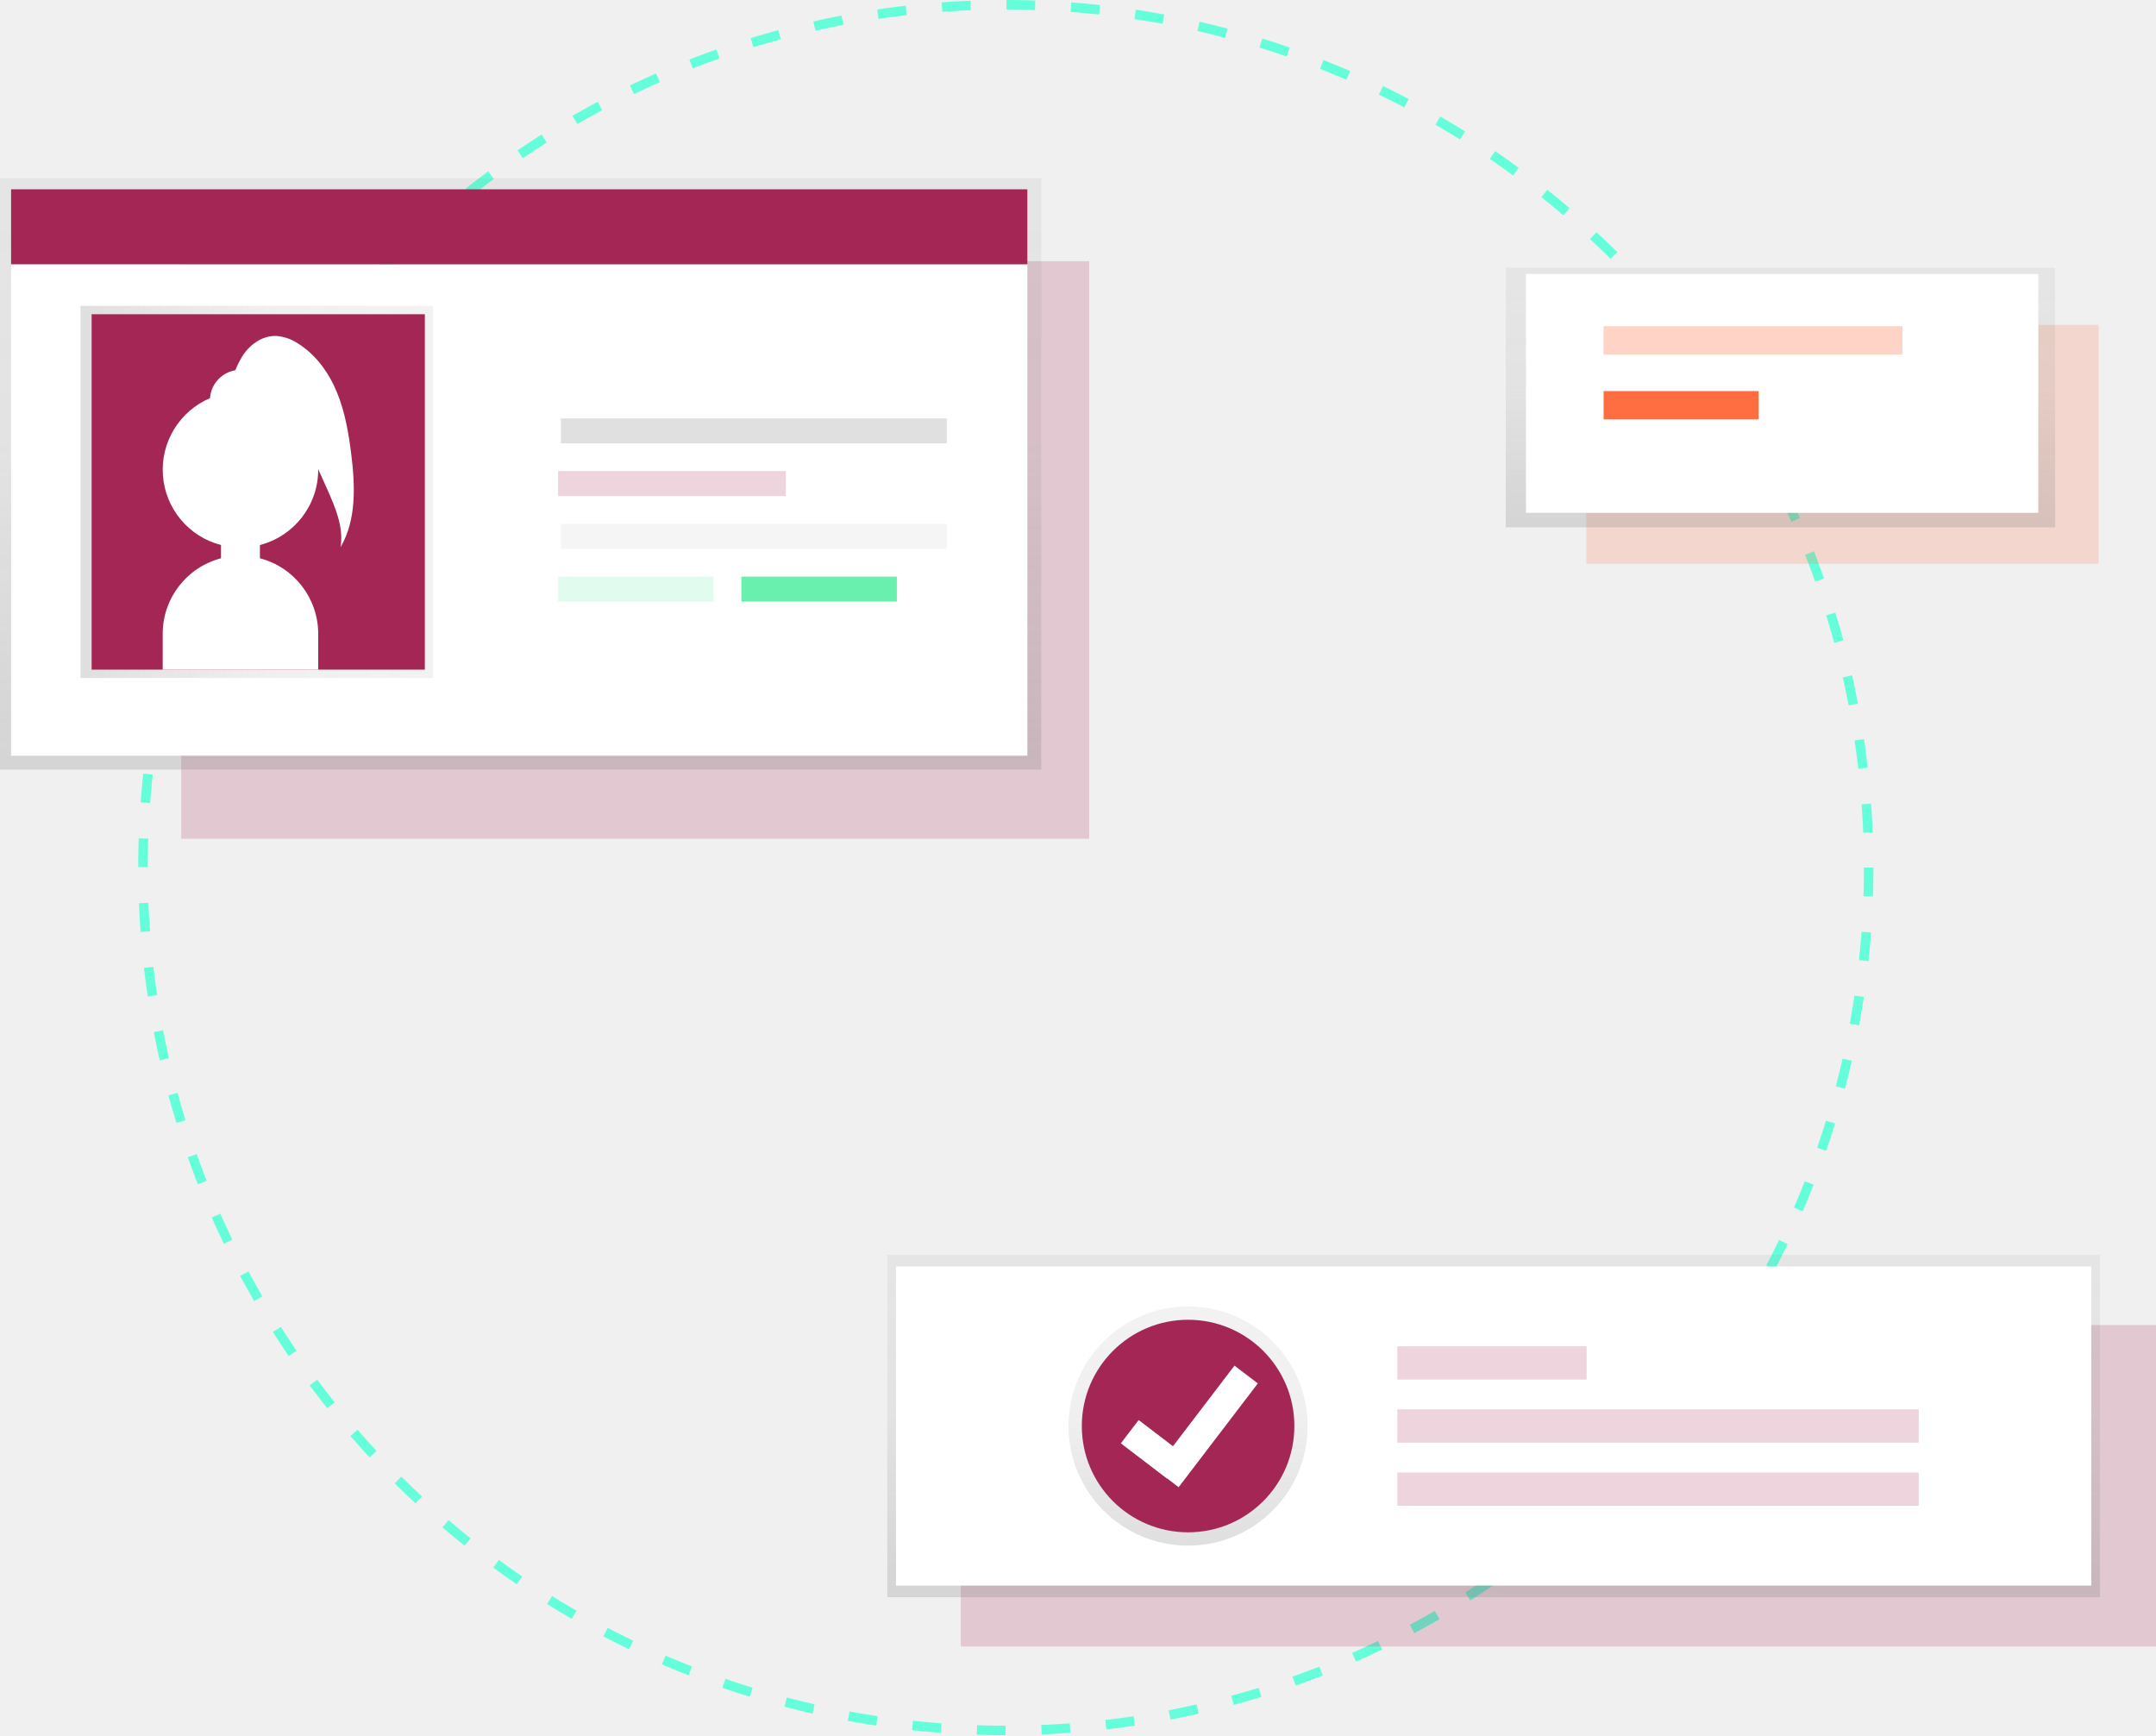
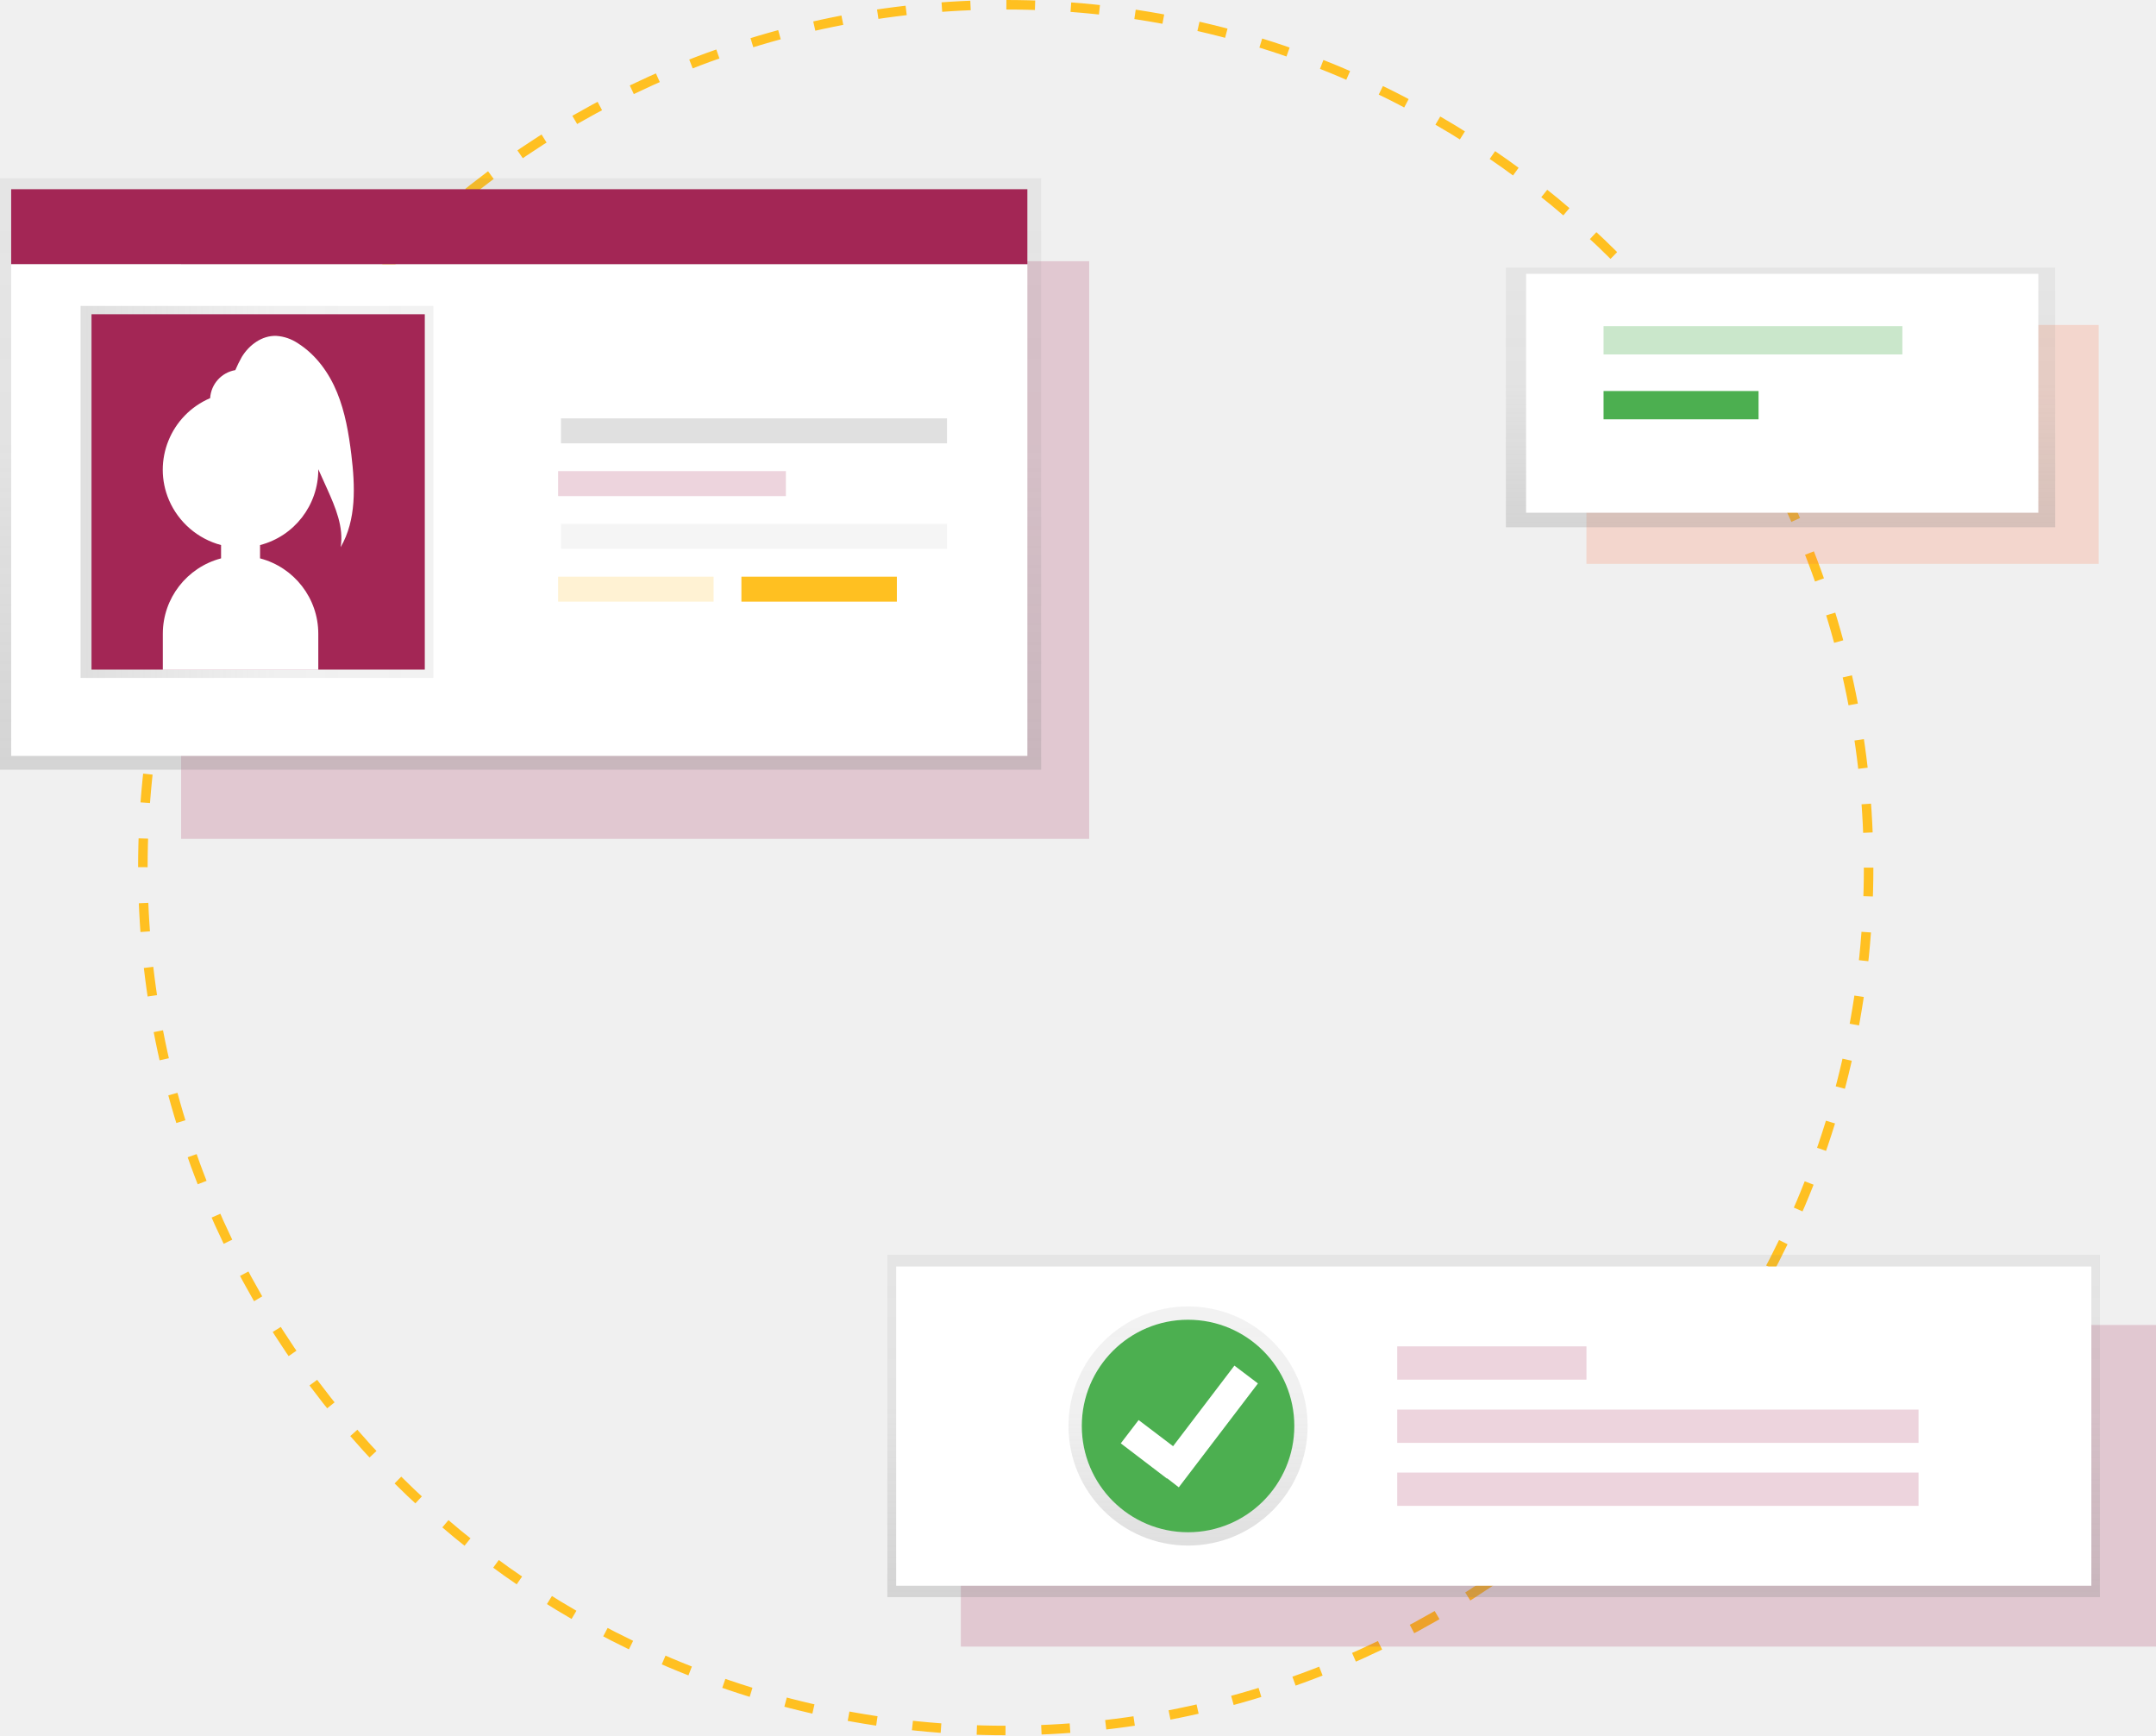
- <svg xmlns="http://www.w3.org/2000/svg" xmlns:xlink="http://www.w3.org/1999/xlink" id="d0a49112-1639-4682-9529-9d2abcda4fd6" data-name="Layer 1" width="907.03" height="730" viewBox="0 0 907.03 730">
-   <defs>
-     <linearGradient id="266ddccd-2bf2-4e28-b2e5-5ae966d4800f" x1="219.02" y1="323.78" x2="219.02" y2="74.96" gradientUnits="userSpaceOnUse">
-       <stop offset="0" stop-color="gray" stop-opacity="0.25" />
-       <stop offset="0.54" stop-color="gray" stop-opacity="0.12" />
-       <stop offset="1" stop-color="gray" stop-opacity="0.1" />
-     </linearGradient>
-     <linearGradient id="626d076d-6f89-411f-83f5-9b8674077322" x1="33.88" y1="206.96" x2="182.23" y2="206.96" xlink:href="#266ddccd-2bf2-4e28-b2e5-5ae966d4800f" />
-     <linearGradient id="e2ac2573-f441-4fda-b2ca-fa87ebeba1c3" x1="749.04" y1="221.83" x2="749.04" y2="112.64" xlink:href="#266ddccd-2bf2-4e28-b2e5-5ae966d4800f" />
-     <linearGradient id="bb3d1d29-a72a-47e9-9ad6-cff955e05eb4" x1="628.36" y1="671.95" x2="628.36" y2="527.93" xlink:href="#266ddccd-2bf2-4e28-b2e5-5ae966d4800f" />
-     <linearGradient id="69187472-cad7-4cbf-a29f-e953f1d019d9" x1="499.83" y1="650.24" x2="499.83" y2="549.64" xlink:href="#266ddccd-2bf2-4e28-b2e5-5ae966d4800f" />
-   </defs>
-   <circle cx="423.15" cy="365" r="363" fill="none" stroke="#64ffda" stroke-miterlimit="10" stroke-width="4" stroke-dasharray="12.07 15.09" />
-   <rect x="76.24" y="109.89" width="381.98" height="242.97" fill="#a32655" opacity="0.2" />
-   <rect y="74.96" width="438.05" height="248.81" fill="url(#266ddccd-2bf2-4e28-b2e5-5ae966d4800f)" />
-   <rect x="4.67" y="111.18" width="427.54" height="206.76" fill="#fff" />
-   <rect x="33.88" y="128.7" width="148.35" height="156.53" fill="url(#626d076d-6f89-411f-83f5-9b8674077322)" />
-   <rect x="38.55" y="132.2" width="140.18" height="149.52" fill="#a32655" />
-   <path d="M294.27,276.24c-1.1-8.88-2.61-17.81-6-26.09s-8.86-15.94-16.46-20.66a18.81,18.81,0,0,0-9.1-3.15c-6-.21-11.45,3.8-14.52,8.91a41.57,41.57,0,0,0-2.71,5.51,12.83,12.83,0,0,0-10.65,11.75,32.72,32.72,0,0,0,4.63,61.78v5.58a32.84,32.84,0,0,0-24.53,31.67v15.19h65.42V351.54a32.84,32.84,0,0,0-24.53-31.67v-5.58a32.72,32.72,0,0,0,24.53-31.68c0-.08,0-.15,0-.23l3.68,8.19c3.5,7.8,7.09,16.18,5.73,24.62C296.46,303.71,295.9,289.46,294.27,276.24Z" transform="translate(-146.48 -85)" fill="#fff" />
-   <rect x="4.67" y="79.64" width="427.54" height="31.54" fill="#a32655" />
-   <rect x="235.96" y="176.01" width="162.37" height="10.51" fill="#e0e0e0" />
-   <rect x="235.96" y="220.4" width="162.37" height="10.51" fill="#f5f5f5" />
-   <rect x="234.79" y="198.2" width="95.79" height="10.51" fill="#a32655" opacity="0.2" />
-   <rect x="234.79" y="242.59" width="65.42" height="10.51" fill="#69f0ae" opacity="0.2" />
-   <rect x="311.89" y="242.59" width="65.42" height="10.51" fill="#69f0ae" />
-   <rect x="667.36" y="136.67" width="215.55" height="100.52" fill="#ff6e40" opacity="0.2" />
-   <rect x="633.47" y="112.64" width="231.14" height="109.19" fill="url(#e2ac2573-f441-4fda-b2ca-fa87ebeba1c3)" />
-   <rect x="641.97" y="115.24" width="215.55" height="100.52" fill="#fff" />
-   <rect x="674.63" y="137.22" width="125.74" height="11.93" fill="#ff6e40" opacity="0.3" />
-   <rect x="674.63" y="164.52" width="65.21" height="11.93" fill="#ff6e40" />
-   <rect x="404.2" y="557.44" width="502.83" height="135.25" fill="#a32655" opacity="0.2" />
-   <rect x="373.29" y="527.93" width="510.15" height="144.01" fill="url(#bb3d1d29-a72a-47e9-9ad6-cff955e05eb4)" />
-   <rect x="376.95" y="532.81" width="502.83" height="134.25" fill="#fff" />
-   <circle cx="499.83" cy="599.94" r="50.3" fill="url(#69187472-cad7-4cbf-a29f-e953f1d019d9)" />
-   <circle cx="499.83" cy="599.94" r="44.71" fill="#a32655" />
-   <g opacity="0.2">
-     <rect x="587.85" y="566.41" width="79.64" height="13.97" fill="#a32655" />
-     <rect x="587.85" y="592.95" width="219.35" height="13.97" fill="#a32655" />
-     <rect x="587.85" y="619.5" width="219.35" height="13.97" fill="#a32655" />
+ <svg xmlns="http://www.w3.org/2000/svg" version="1.1" id="d0a49112-1639-4682-9529-9d2abcda4fd6" x="0px" y="0px" viewBox="0 0 907 730" style="enable-background:new 0 0 907 730;" xml:space="preserve">
+   <style type="text/css">
+ 	.st0{fill:none;stroke:#FFC021;stroke-width:4;stroke-miterlimit:10;stroke-dasharray:12.07,15.09;}
+ 	.st1{opacity:0.2;fill:#A32655;enable-background:new    ;}
+ 	.st2{fill:url(#SVGID_1_);}
+ 	.st3{fill:#FFFFFF;}
+ 	.st4{fill:url(#SVGID_2_);}
+ 	.st5{fill:#A32655;}
+ 	.st6{fill:#E0E0E0;}
+ 	.st7{fill:#F5F5F5;}
+ 	.st8{opacity:0.2;fill:#FFC021;enable-background:new    ;}
+ 	.st9{fill:#FFC021;}
+ 	.st10{opacity:0.2;fill:#FF6E40;enable-background:new    ;}
+ 	.st11{fill:url(#SVGID_3_);}
+ 	.st12{opacity:0.3;fill:#4CAF50;enable-background:new    ;}
+ 	.st13{fill:#4CAF50;}
+ 	.st14{fill:url(#SVGID_4_);}
+ 	.st15{fill:url(#SVGID_5_);}
+ 	.st16{opacity:0.2;}
+ </style>
+   <circle class="st0" cx="423.1" cy="365" r="363" />
+   <rect x="76.2" y="109.9" class="st1" width="382" height="243" />
+   <linearGradient id="SVGID_1_" gradientUnits="userSpaceOnUse" x1="219.025" y1="408.23" x2="219.025" y2="657.04" gradientTransform="matrix(1 0 0 -1 0 732)">
+     <stop offset="0" style="stop-color:#808080;stop-opacity:0.25" />
+     <stop offset="0.54" style="stop-color:#808080;stop-opacity:0.12" />
+     <stop offset="1" style="stop-color:#808080;stop-opacity:0.1" />
+   </linearGradient>
+   <rect y="75" class="st2" width="438" height="248.8" />
+   <rect x="4.7" y="111.2" class="st3" width="427.5" height="206.8" />
+   <linearGradient id="SVGID_2_" gradientUnits="userSpaceOnUse" x1="33.88" y1="525.035" x2="182.23" y2="525.035" gradientTransform="matrix(1 0 0 -1 0 732)">
+     <stop offset="0" style="stop-color:#808080;stop-opacity:0.25" />
+     <stop offset="0.54" style="stop-color:#808080;stop-opacity:0.12" />
+     <stop offset="1" style="stop-color:#808080;stop-opacity:0.1" />
+   </linearGradient>
+   <rect x="33.9" y="128.7" class="st4" width="148.4" height="156.5" />
+   <rect x="38.5" y="132.2" class="st5" width="140.2" height="149.5" />
+   <path class="st3" d="M147.8,191.2c-1.1-8.9-2.6-17.8-6-26.1s-8.9-15.9-16.5-20.7c-2.7-1.8-5.8-2.9-9.1-3.1c-6-0.2-11.4,3.8-14.5,8.9  c-1,1.8-1.9,3.6-2.7,5.5c-5.8,1-10.2,5.8-10.6,11.8c-16.6,7.1-24.4,26.3-17.3,42.9c4,9.3,12.1,16.3,21.9,18.9v5.6  c-14.4,3.8-24.5,16.8-24.5,31.7v15.2h65.4v-15.2c0-14.9-10.1-27.9-24.5-31.7v-5.6c14.4-3.7,24.5-16.8,24.5-31.7c0-0.1,0-0.1,0-0.2  l3.7,8.2c3.5,7.8,7.1,16.2,5.7,24.6C150,218.7,149.4,204.5,147.8,191.2z" />
+   <rect x="4.7" y="79.6" class="st5" width="427.5" height="31.5" />
+   <rect x="236" y="176" class="st6" width="162.4" height="10.5" />
+   <rect x="236" y="220.4" class="st7" width="162.4" height="10.5" />
+   <rect x="234.8" y="198.2" class="st1" width="95.8" height="10.5" />
+   <rect x="234.8" y="242.6" class="st8" width="65.4" height="10.5" />
+   <rect x="311.9" y="242.6" class="st9" width="65.4" height="10.5" />
+   <rect x="667.4" y="136.7" class="st10" width="215.5" height="100.5" />
+   <linearGradient id="SVGID_3_" gradientUnits="userSpaceOnUse" x1="749.04" y1="510.17" x2="749.04" y2="619.36" gradientTransform="matrix(1 0 0 -1 0 732)">
+     <stop offset="0" style="stop-color:#808080;stop-opacity:0.25" />
+     <stop offset="0.54" style="stop-color:#808080;stop-opacity:0.12" />
+     <stop offset="1" style="stop-color:#808080;stop-opacity:0.1" />
+   </linearGradient>
+   <rect x="633.5" y="112.6" class="st11" width="231.1" height="109.2" />
+   <rect x="642" y="115.2" class="st3" width="215.5" height="100.5" />
+   <rect x="674.6" y="137.2" class="st12" width="125.7" height="11.9" />
+   <rect x="674.6" y="164.5" class="st13" width="65.2" height="11.9" />
+   <rect x="404.2" y="557.4" class="st1" width="502.8" height="135.3" />
+   <linearGradient id="SVGID_4_" gradientUnits="userSpaceOnUse" x1="628.365" y1="60.06" x2="628.365" y2="204.07" gradientTransform="matrix(1 0 0 -1 0 732)">
+     <stop offset="0" style="stop-color:#808080;stop-opacity:0.25" />
+     <stop offset="0.54" style="stop-color:#808080;stop-opacity:0.12" />
+     <stop offset="1" style="stop-color:#808080;stop-opacity:0.1" />
+   </linearGradient>
+   <rect x="373.3" y="527.9" class="st14" width="510.1" height="144" />
+   <rect x="377" y="532.8" class="st3" width="502.8" height="134.3" />
+   <linearGradient id="SVGID_5_" gradientUnits="userSpaceOnUse" x1="499.83" y1="81.76" x2="499.83" y2="182.36" gradientTransform="matrix(1 0 0 -1 0 732)">
+     <stop offset="0" style="stop-color:#808080;stop-opacity:0.25" />
+     <stop offset="0.54" style="stop-color:#808080;stop-opacity:0.12" />
+     <stop offset="1" style="stop-color:#808080;stop-opacity:0.1" />
+   </linearGradient>
+   <circle class="st15" cx="499.8" cy="599.9" r="50.3" />
+   <circle class="st13" cx="499.8" cy="599.9" r="44.7" />
+   <g class="st16">
+     <rect x="587.8" y="566.4" class="st5" width="79.6" height="14" />
+     <rect x="587.8" y="593" class="st5" width="219.3" height="14" />
+     <rect x="587.8" y="619.5" class="st5" width="219.3" height="14" />
  </g>
-   <polygon points="529.17 582.01 519.35 574.52 493.47 608.43 479.03 597.41 471.54 607.22 490.9 622 490.95 621.93 495.85 625.67 529.17 582.01" fill="#fff" />
+   <polygon class="st3" points="529.2,582 519.3,574.5 493.5,608.4 479,597.4 471.5,607.2 490.9,622 491,621.9 495.9,625.7 " />
</svg>
